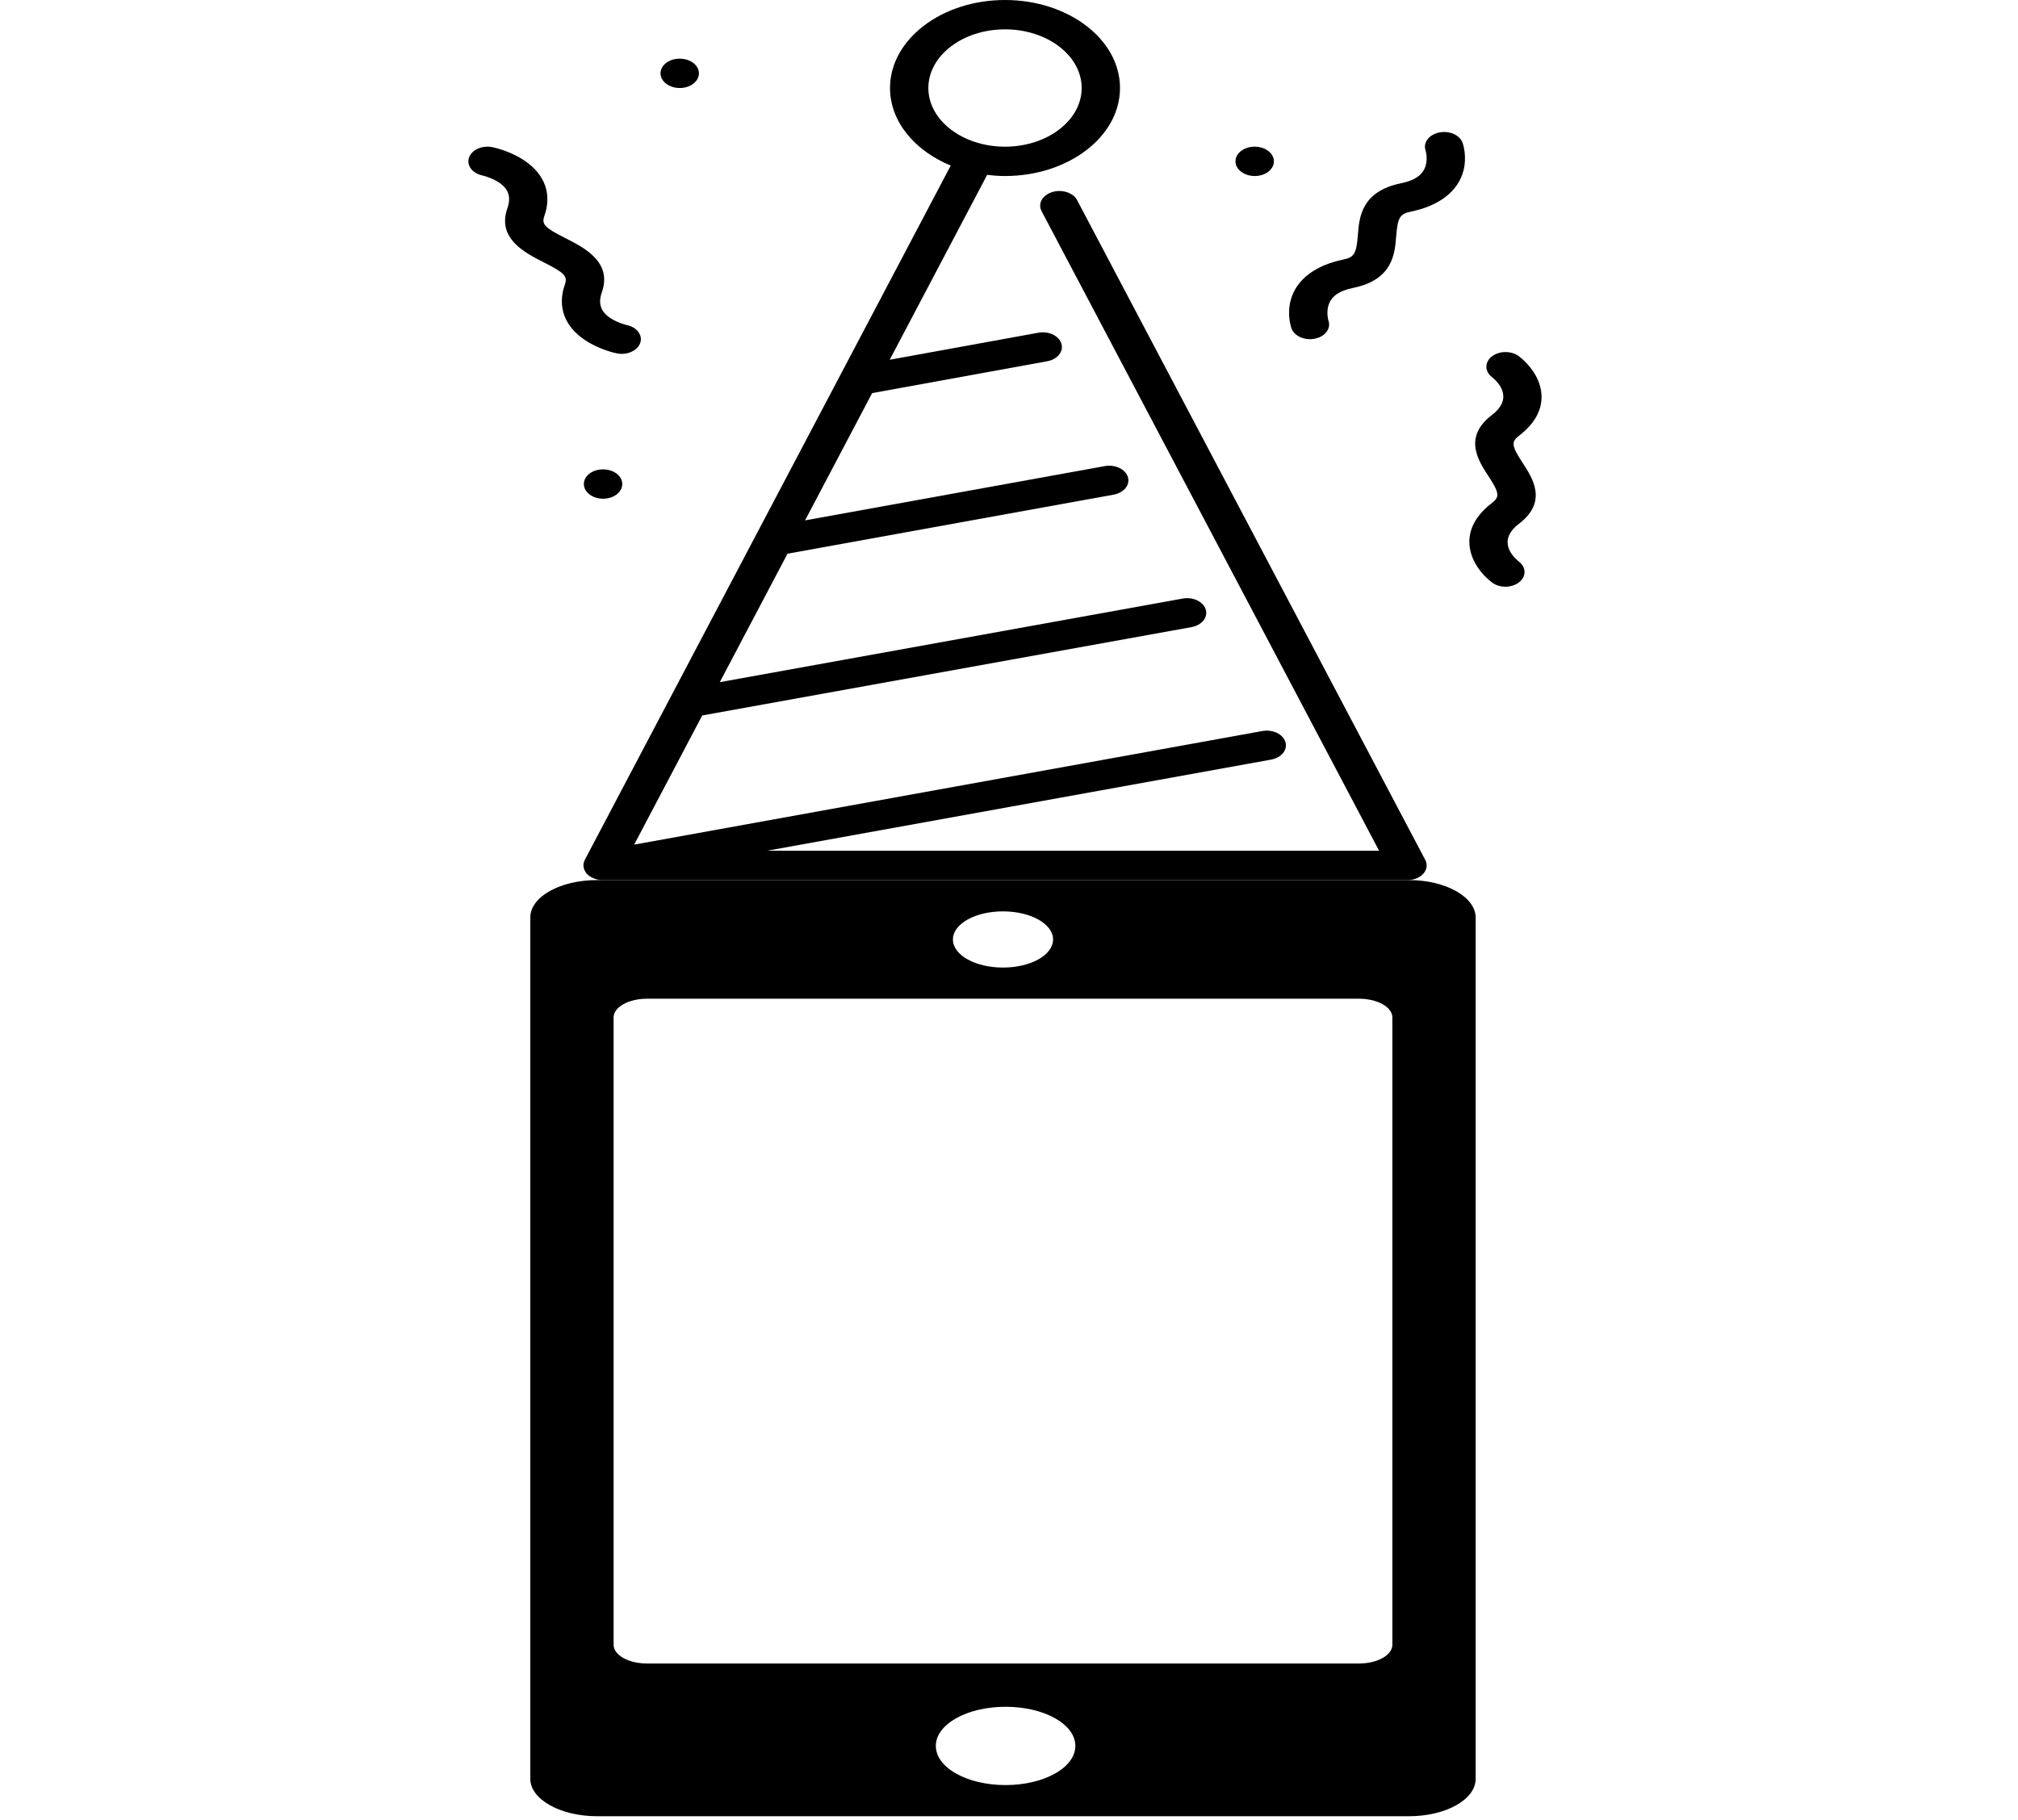
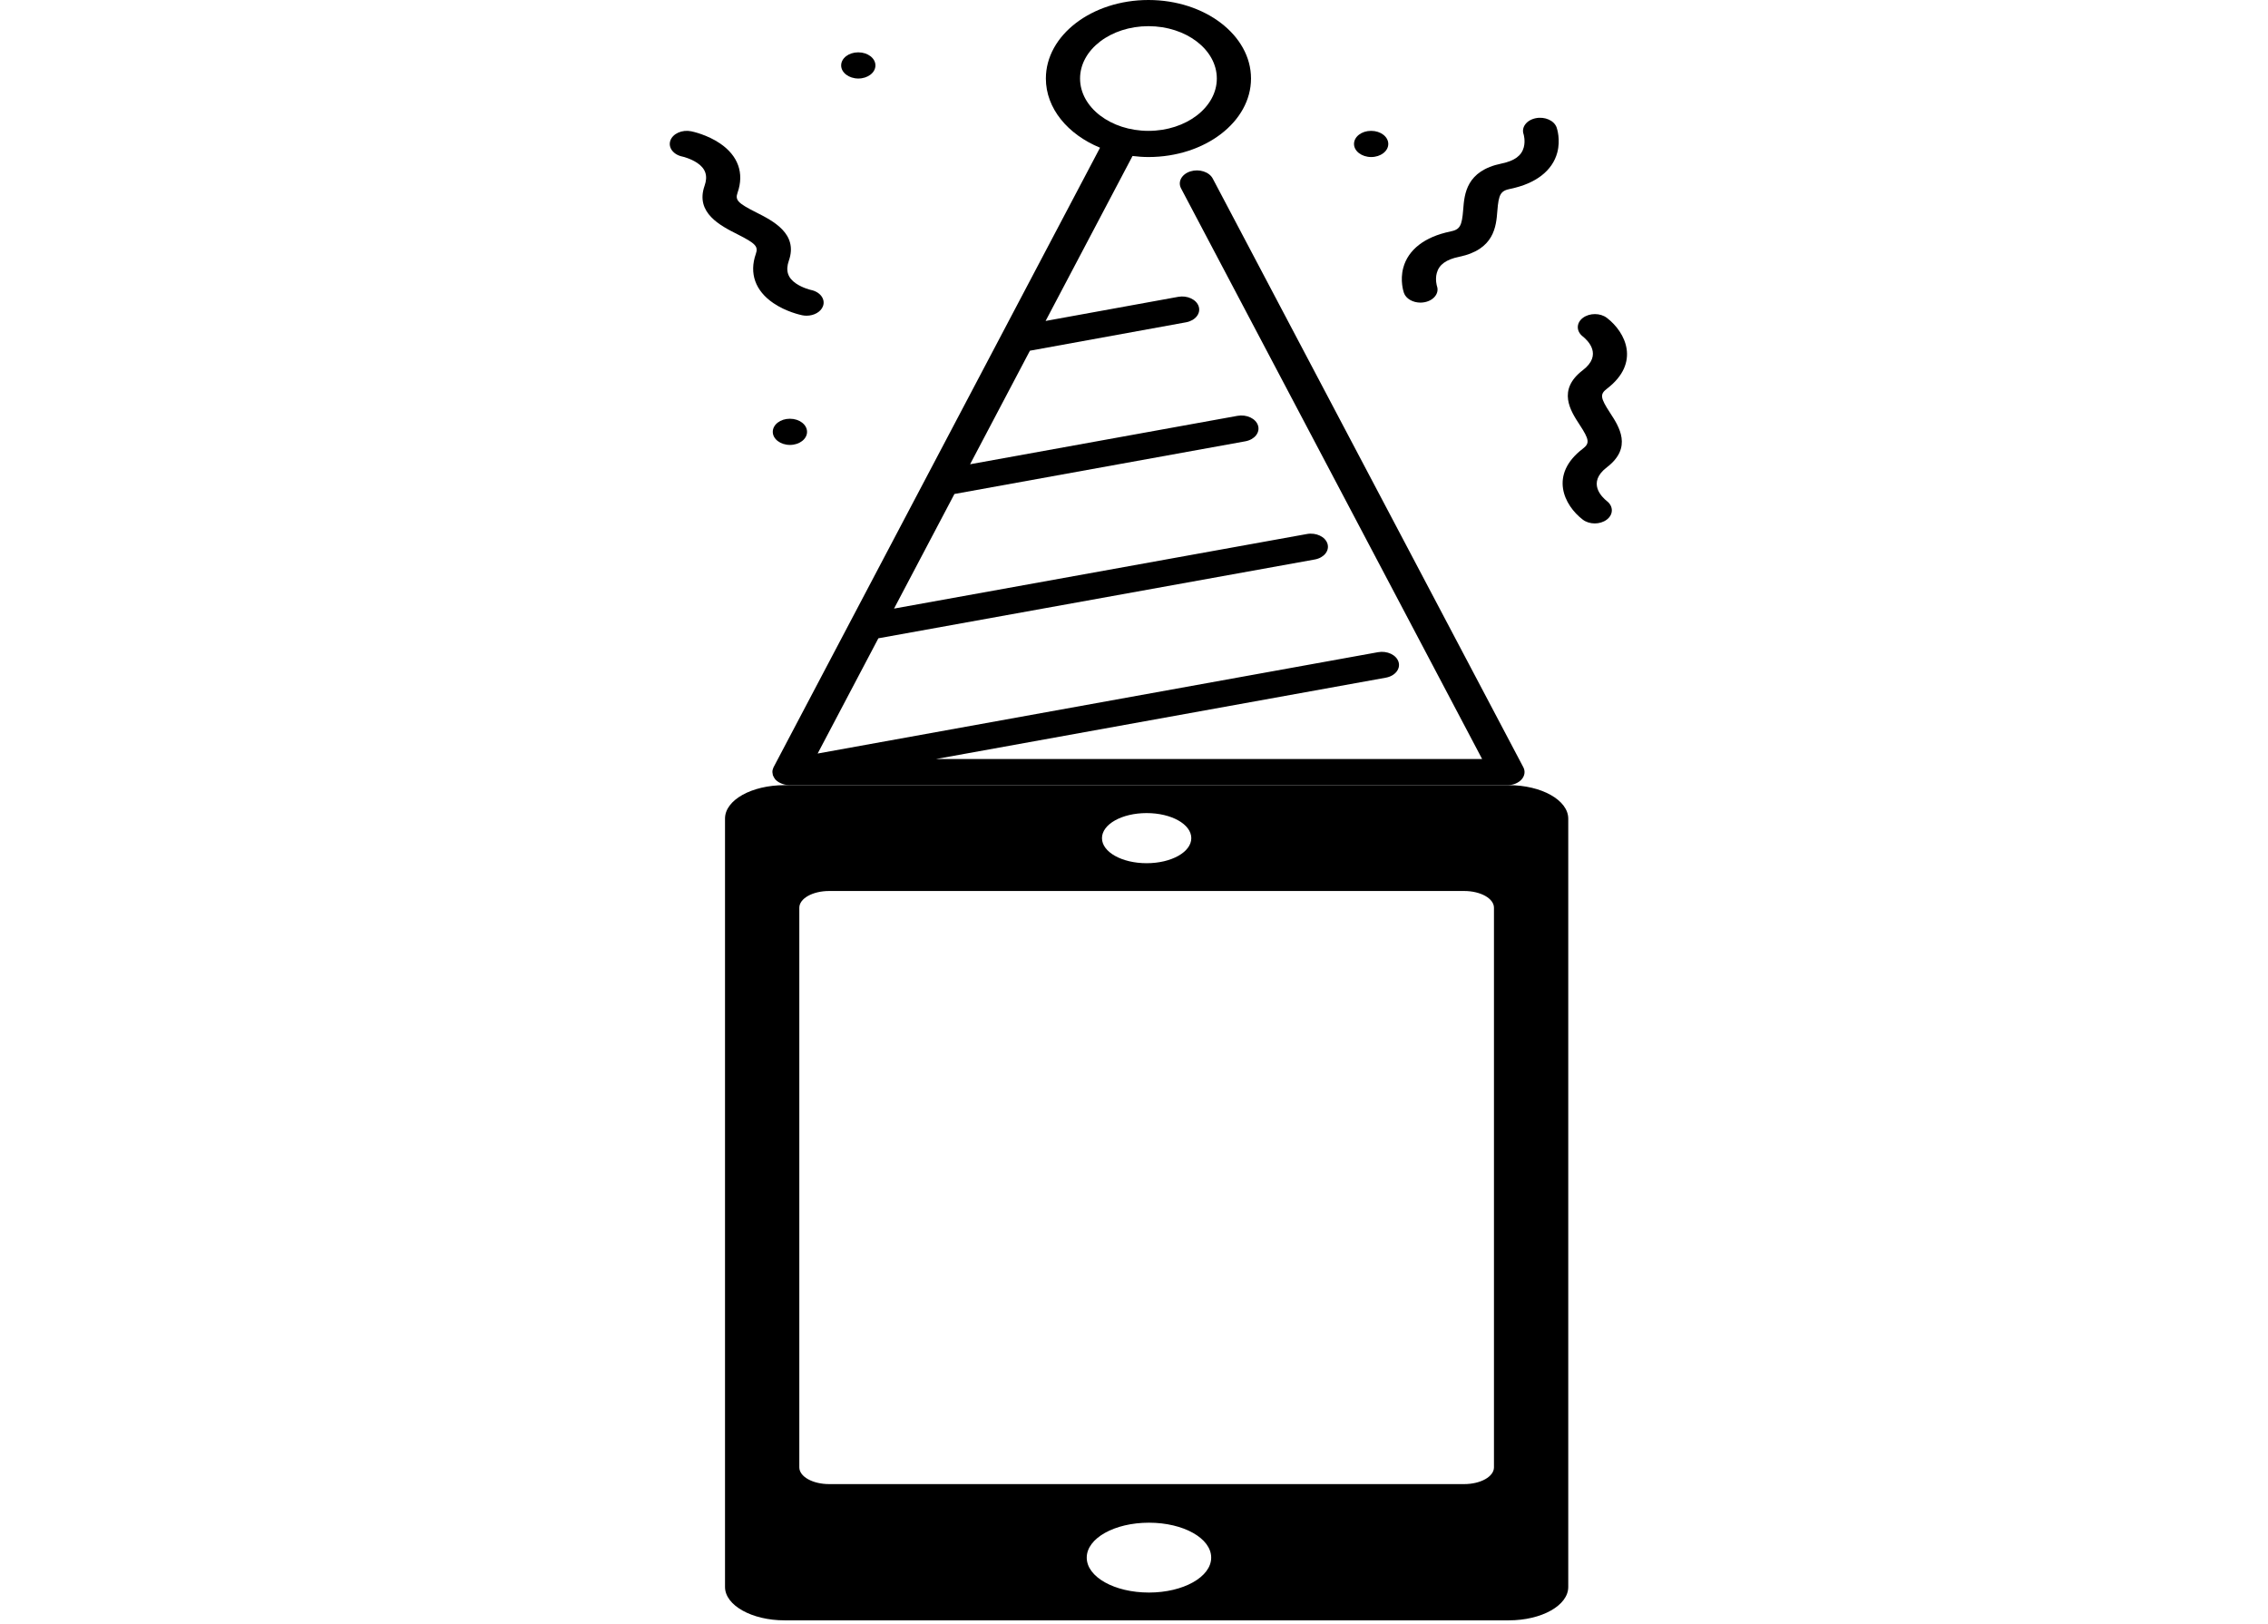
- <svg xmlns="http://www.w3.org/2000/svg" width="100%" height="auto" viewBox="530 273 500 451" version="1.1">
+ <svg xmlns="http://www.w3.org/2000/svg" width="100%" height="auto" viewBox="460 273 630 451" version="1.1">
  <defs />
  <g id="Group-3" stroke="none" stroke-width="1" fill="none" fill-rule="evenodd" transform="translate(646, 273)">
    <g id="hat2" fill="#000000">
      <g id="Layer_1">
        <g id="Group">
          <path d="M52.426,21.809 C55.053,21.809 57.175,20.18 57.175,18.174 C57.175,16.168 55.053,14.539 52.426,14.539 L52.379,14.539 C49.758,14.539 47.654,16.168 47.654,18.174 C47.654,20.18 49.805,21.809 52.426,21.809 L52.426,21.809 Z" id="Shape" />
          <path d="M36.808,87.561 C37.221,87.645 37.635,87.689 38.043,87.689 C40.142,87.689 42.056,86.617 42.626,84.992 C43.305,83.051 41.799,81.059 39.268,80.539 C39.249,80.535 36.994,80.02 35.137,78.758 C32.801,77.173 32.164,75.156 33.128,72.401 C35.754,64.906 28.702,61.34 24.035,58.985 C18.93,56.404 18.156,55.583 18.882,53.515 C20.772,48.113 19.043,43.253 14.001,39.833 C10.458,37.427 6.469,36.562 6.028,36.471 C3.478,35.944 0.89,37.104 0.211,39.041 C-0.468,40.982 1.037,42.974 3.568,43.493 C3.592,43.497 5.848,44.013 7.705,45.274 C10.036,46.859 10.677,48.876 9.708,51.631 C7.087,59.126 14.139,62.692 18.802,65.048 C23.912,67.628 24.681,68.45 23.954,70.518 C22.065,75.919 23.798,80.779 28.836,84.199 C32.382,86.606 36.367,87.471 36.808,87.561 L36.808,87.561 Z" id="Shape" />
          <path d="M194.887,43.617 C197.513,43.617 199.635,41.989 199.635,39.983 C199.635,37.976 197.513,36.348 194.887,36.348 L194.839,36.348 C192.218,36.348 190.114,37.976 190.114,39.983 C190.114,41.989 192.266,43.617 194.887,43.617 L194.887,43.617 Z" id="Shape" />
          <path d="M240.579,32.836 C238.043,33.356 236.542,35.352 237.221,37.289 C237.226,37.307 237.767,39.059 237.274,40.916 C236.647,43.257 234.681,44.689 231.082,45.427 C221.29,47.433 220.782,53.889 220.449,58.163 C220.084,62.841 219.542,63.761 216.836,64.313 C209.779,65.764 205.149,69.34 203.796,74.389 C202.846,77.944 203.862,81.018 203.981,81.356 C204.551,82.981 206.469,84.053 208.564,84.053 C208.972,84.053 209.385,84.01 209.799,83.926 C212.33,83.406 213.835,81.411 213.156,79.474 C213.151,79.455 212.605,77.703 213.104,75.846 C213.73,73.509 215.697,72.073 219.296,71.335 C229.088,69.325 229.596,62.87 229.928,58.599 C230.294,53.921 230.835,53.005 233.542,52.449 C240.599,51.003 245.228,47.422 246.577,42.374 C247.527,38.823 246.515,35.744 246.397,35.406 C245.717,33.469 243.115,32.313 240.579,32.836 L240.579,32.836 Z" id="Shape" />
          <path d="M33.432,116.313 L33.385,116.313 C30.764,116.313 28.66,117.941 28.66,119.947 C28.66,121.953 30.811,123.582 33.432,123.582 C36.058,123.582 38.18,121.953 38.18,119.947 C38.18,117.941 36.058,116.313 33.432,116.313 L33.432,116.313 Z" id="Shape" />
          <path d="M261.254,114.688 C258.514,110.497 258.386,109.494 260.366,107.978 C269.797,100.759 265.533,92.254 260.366,88.299 C258.519,86.889 255.551,86.893 253.689,88.288 C251.832,89.687 251.809,91.985 253.623,93.417 C255.043,94.544 259.25,98.549 253.652,102.838 C246.481,108.327 250.261,114.11 252.759,117.937 C255.499,122.128 255.632,123.131 253.652,124.647 C244.216,131.865 248.48,140.371 253.652,144.325 C254.573,145.031 255.779,145.387 256.985,145.387 C258.191,145.387 259.392,145.034 260.323,144.336 C262.18,142.937 262.204,140.64 260.39,139.207 C258.97,138.081 254.762,134.075 260.366,129.786 C267.532,124.298 263.752,118.515 261.254,114.688 L261.254,114.688 Z" id="Shape" />
          <path d="M150.877,49.6 C149.898,47.746 147.135,46.845 144.698,47.594 C142.262,48.346 141.09,50.462 142.072,52.326 L225.697,210.816 L74.043,210.816 L198.952,188.23 C201.507,187.768 203.088,185.809 202.485,183.857 C201.882,181.902 199.317,180.688 196.768,181.153 L41.125,209.301 L57.992,177.293 L179.216,155.401 C181.766,154.943 183.347,152.983 182.744,151.032 C182.146,149.076 179.577,147.858 177.036,148.327 L62.342,169.042 L79.119,137.209 L159.927,122.575 C162.477,122.114 164.059,120.155 163.455,118.203 C162.852,116.247 160.274,115.04 157.742,115.502 L83.468,128.951 L100.089,97.412 L143.459,89.52 C146.013,89.055 147.59,87.096 146.982,85.144 C146.375,83.189 143.81,81.982 141.265,82.451 L104.444,89.146 L128.591,43.326 C130.034,43.501 131.506,43.617 133.012,43.617 C148.726,43.617 161.504,33.836 161.504,21.809 C161.504,9.781 148.725,0 133.012,0 C117.303,0 104.52,9.781 104.52,21.809 C104.52,30.114 110.617,37.343 119.564,41.026 L28.888,213.092 C28.779,213.299 28.726,213.509 28.669,213.724 C28.65,213.779 28.622,213.833 28.607,213.888 C28.522,214.309 28.555,214.735 28.664,215.149 C28.678,215.196 28.655,215.24 28.669,215.287 C28.683,215.338 28.726,215.374 28.745,215.425 C28.864,215.741 29.025,216.043 29.253,216.334 C29.282,216.37 29.296,216.414 29.33,216.45 C29.339,216.461 29.344,216.475 29.353,216.486 C29.614,216.777 29.933,217.024 30.284,217.245 C30.375,217.304 30.479,217.347 30.579,217.402 C30.873,217.558 31.187,217.693 31.519,217.795 C31.643,217.835 31.761,217.871 31.89,217.904 C32.336,218.009 32.797,218.082 33.277,218.085 L33.286,218.085 L33.291,218.085 L232.736,218.085 C234.317,218.085 235.789,217.486 236.672,216.483 C237.555,215.483 237.731,214.211 237.137,213.088 L150.877,49.6 L150.877,49.6 Z M114.017,21.809 C114.017,13.79 122.541,7.27 133.012,7.27 C143.488,7.27 152.006,13.791 152.006,21.809 C152.006,29.827 143.487,36.348 133.012,36.348 C122.541,36.348 114.017,29.827 114.017,21.809 L114.017,21.809 Z" id="Shape" />
        </g>
      </g>
    </g>
    <g id="phone" transform="translate(14.97351, 218.0859)" fill="#000000">
      <g id="Capa_1">
        <path d="M218.131,0 L16.942,0 C7.829,0 0.42,4.124 0.42,9.271 L0.42,222.707 C0.42,227.82 7.887,231.978 16.942,231.978 L218.131,231.978 C227.244,231.978 234.652,227.854 234.652,222.707 L234.652,9.304 C234.652,4.19 227.245,0 218.131,0 L218.131,0 Z M117.537,7.754 C124.415,7.754 129.942,10.855 129.942,14.716 C129.942,18.576 124.415,21.677 117.537,21.677 C110.658,21.677 105.131,18.576 105.131,14.716 C105.131,10.855 110.658,7.754 117.537,7.754 L117.537,7.754 Z M118.183,224.258 C108.6,224.258 100.898,219.936 100.898,214.558 C100.898,209.179 108.6,204.857 118.183,204.857 C127.767,204.857 135.468,209.179 135.468,214.558 C135.469,219.935 127.708,224.258 118.183,224.258 L118.183,224.258 Z M214.016,189.482 C214.016,192.056 210.313,194.135 205.727,194.135 L29.348,194.135 C24.762,194.135 21.058,192.056 21.058,189.482 L21.058,34.049 C21.058,31.476 24.762,29.397 29.348,29.397 L205.727,29.397 C210.313,29.397 214.016,31.475 214.016,34.049 L214.016,189.482 L214.016,189.482 Z" id="Shape" />
      </g>
    </g>
  </g>
</svg>
